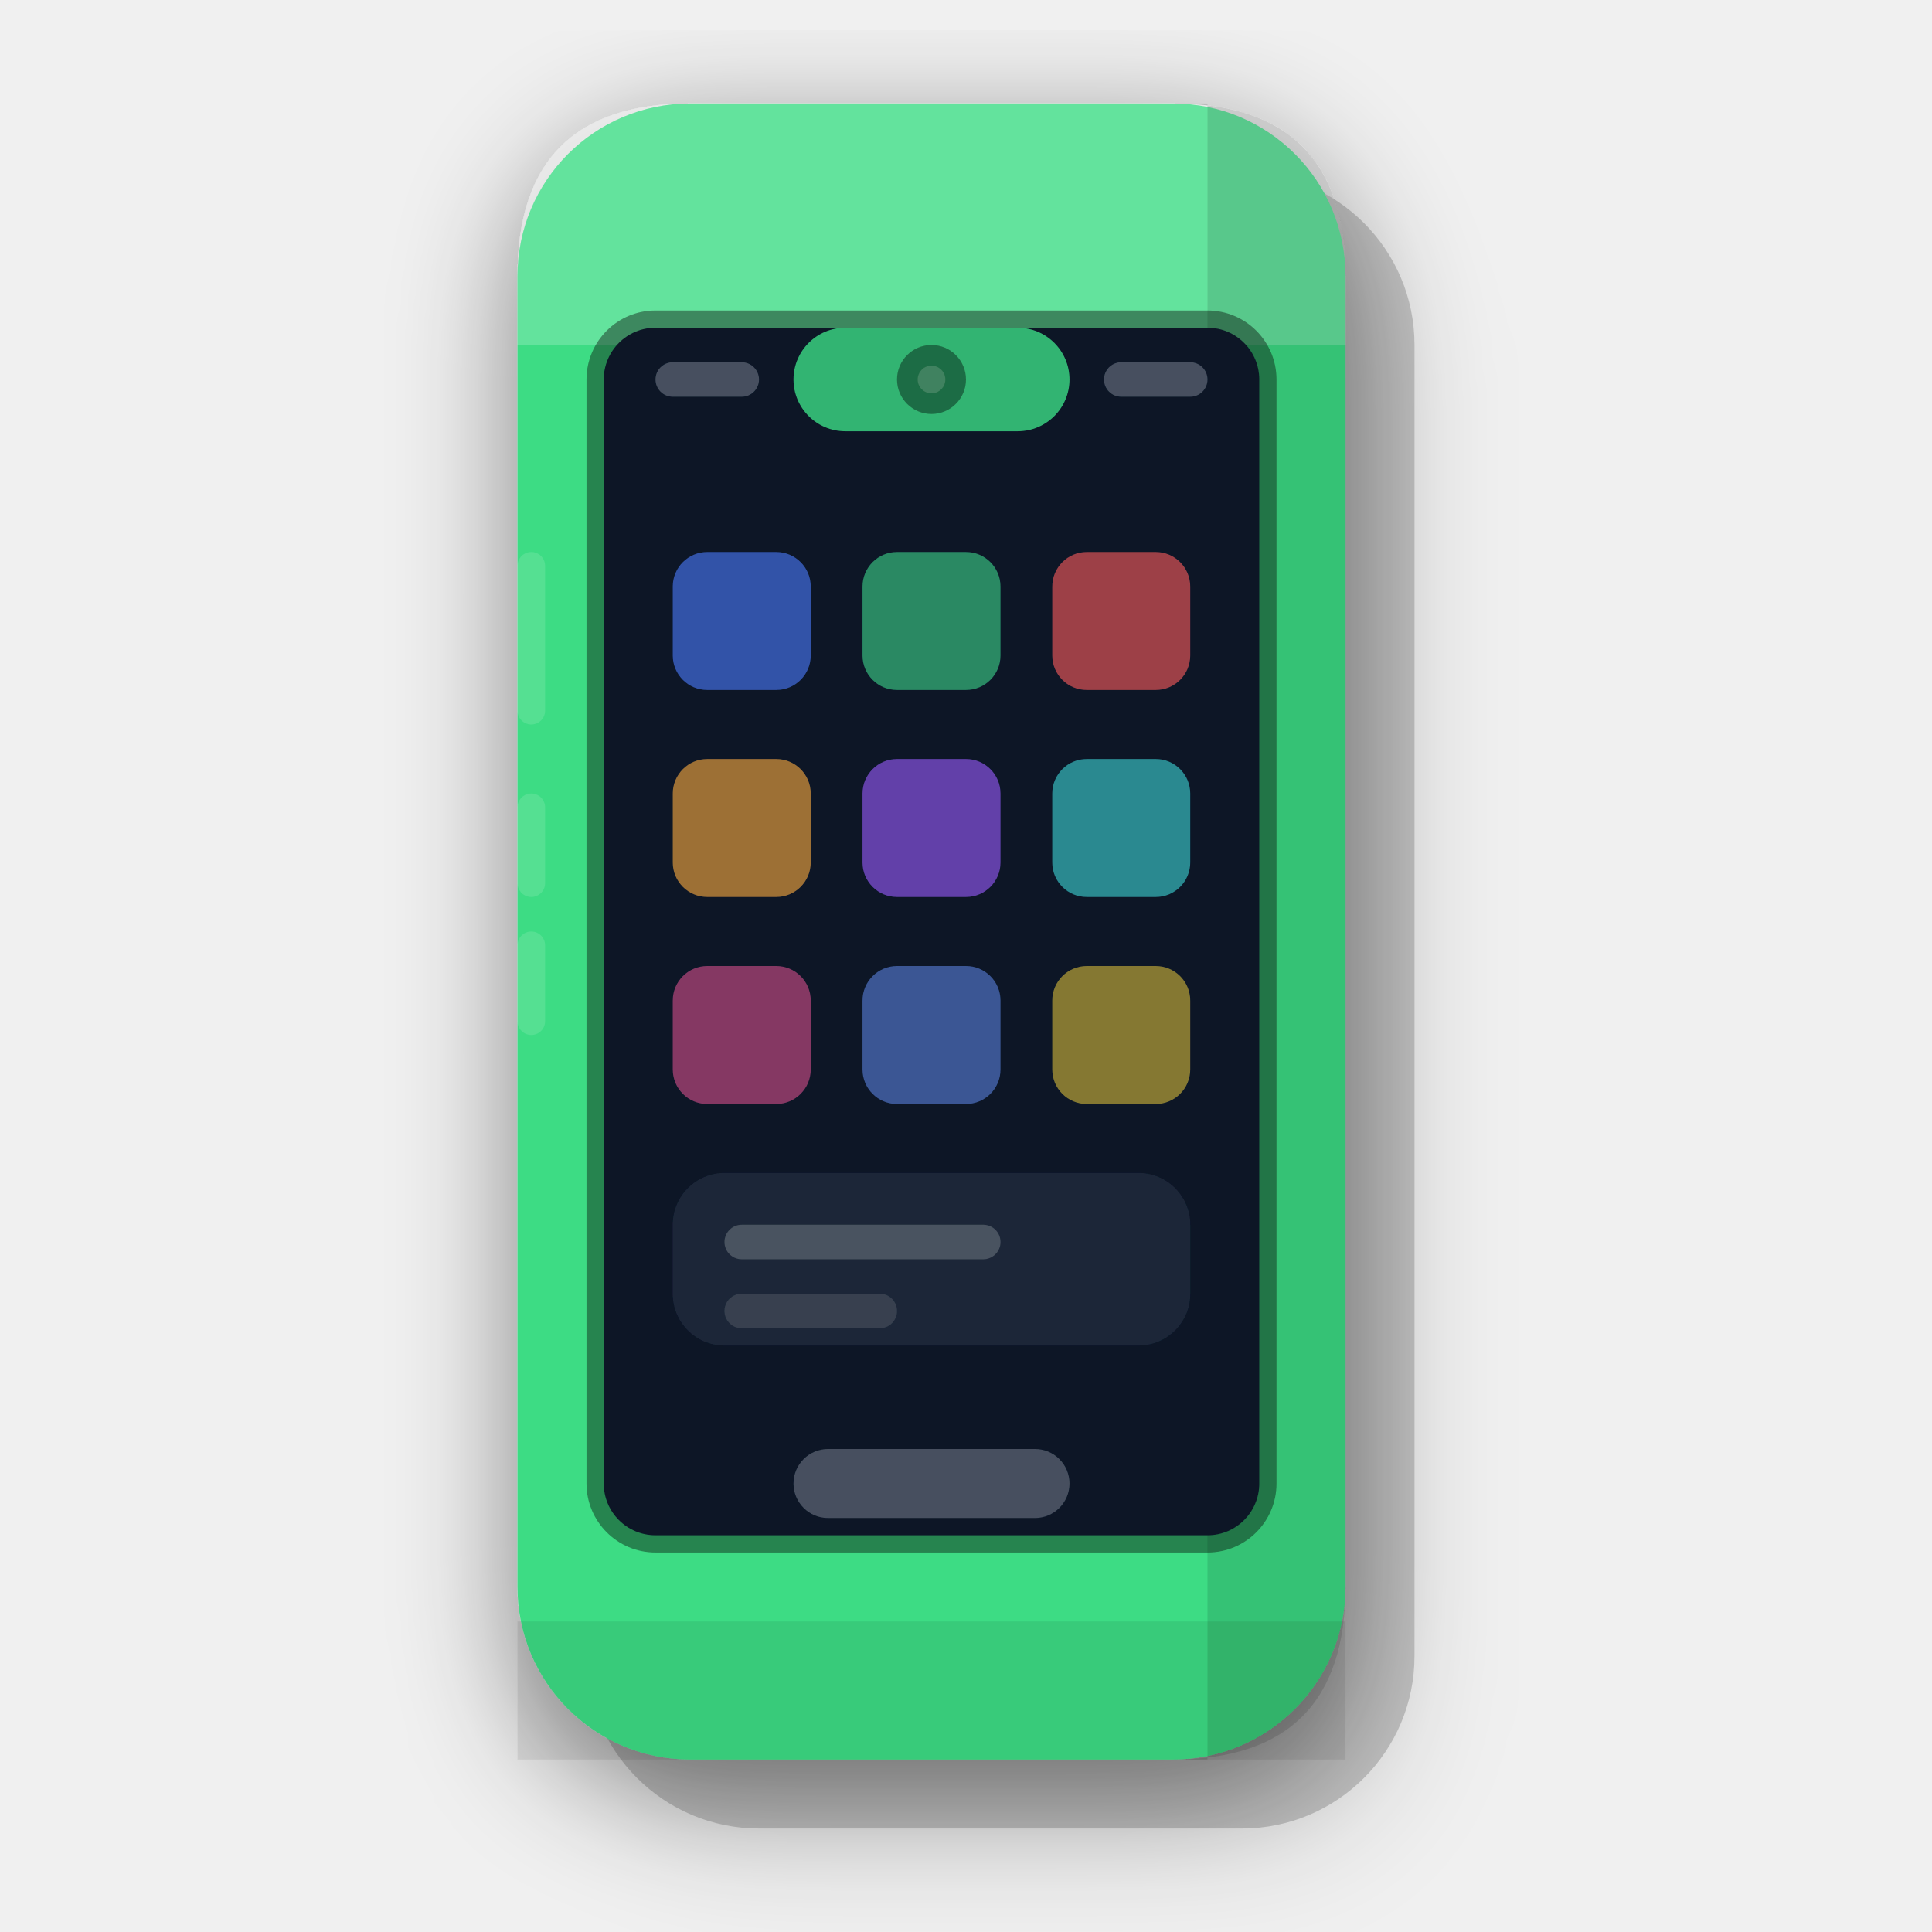
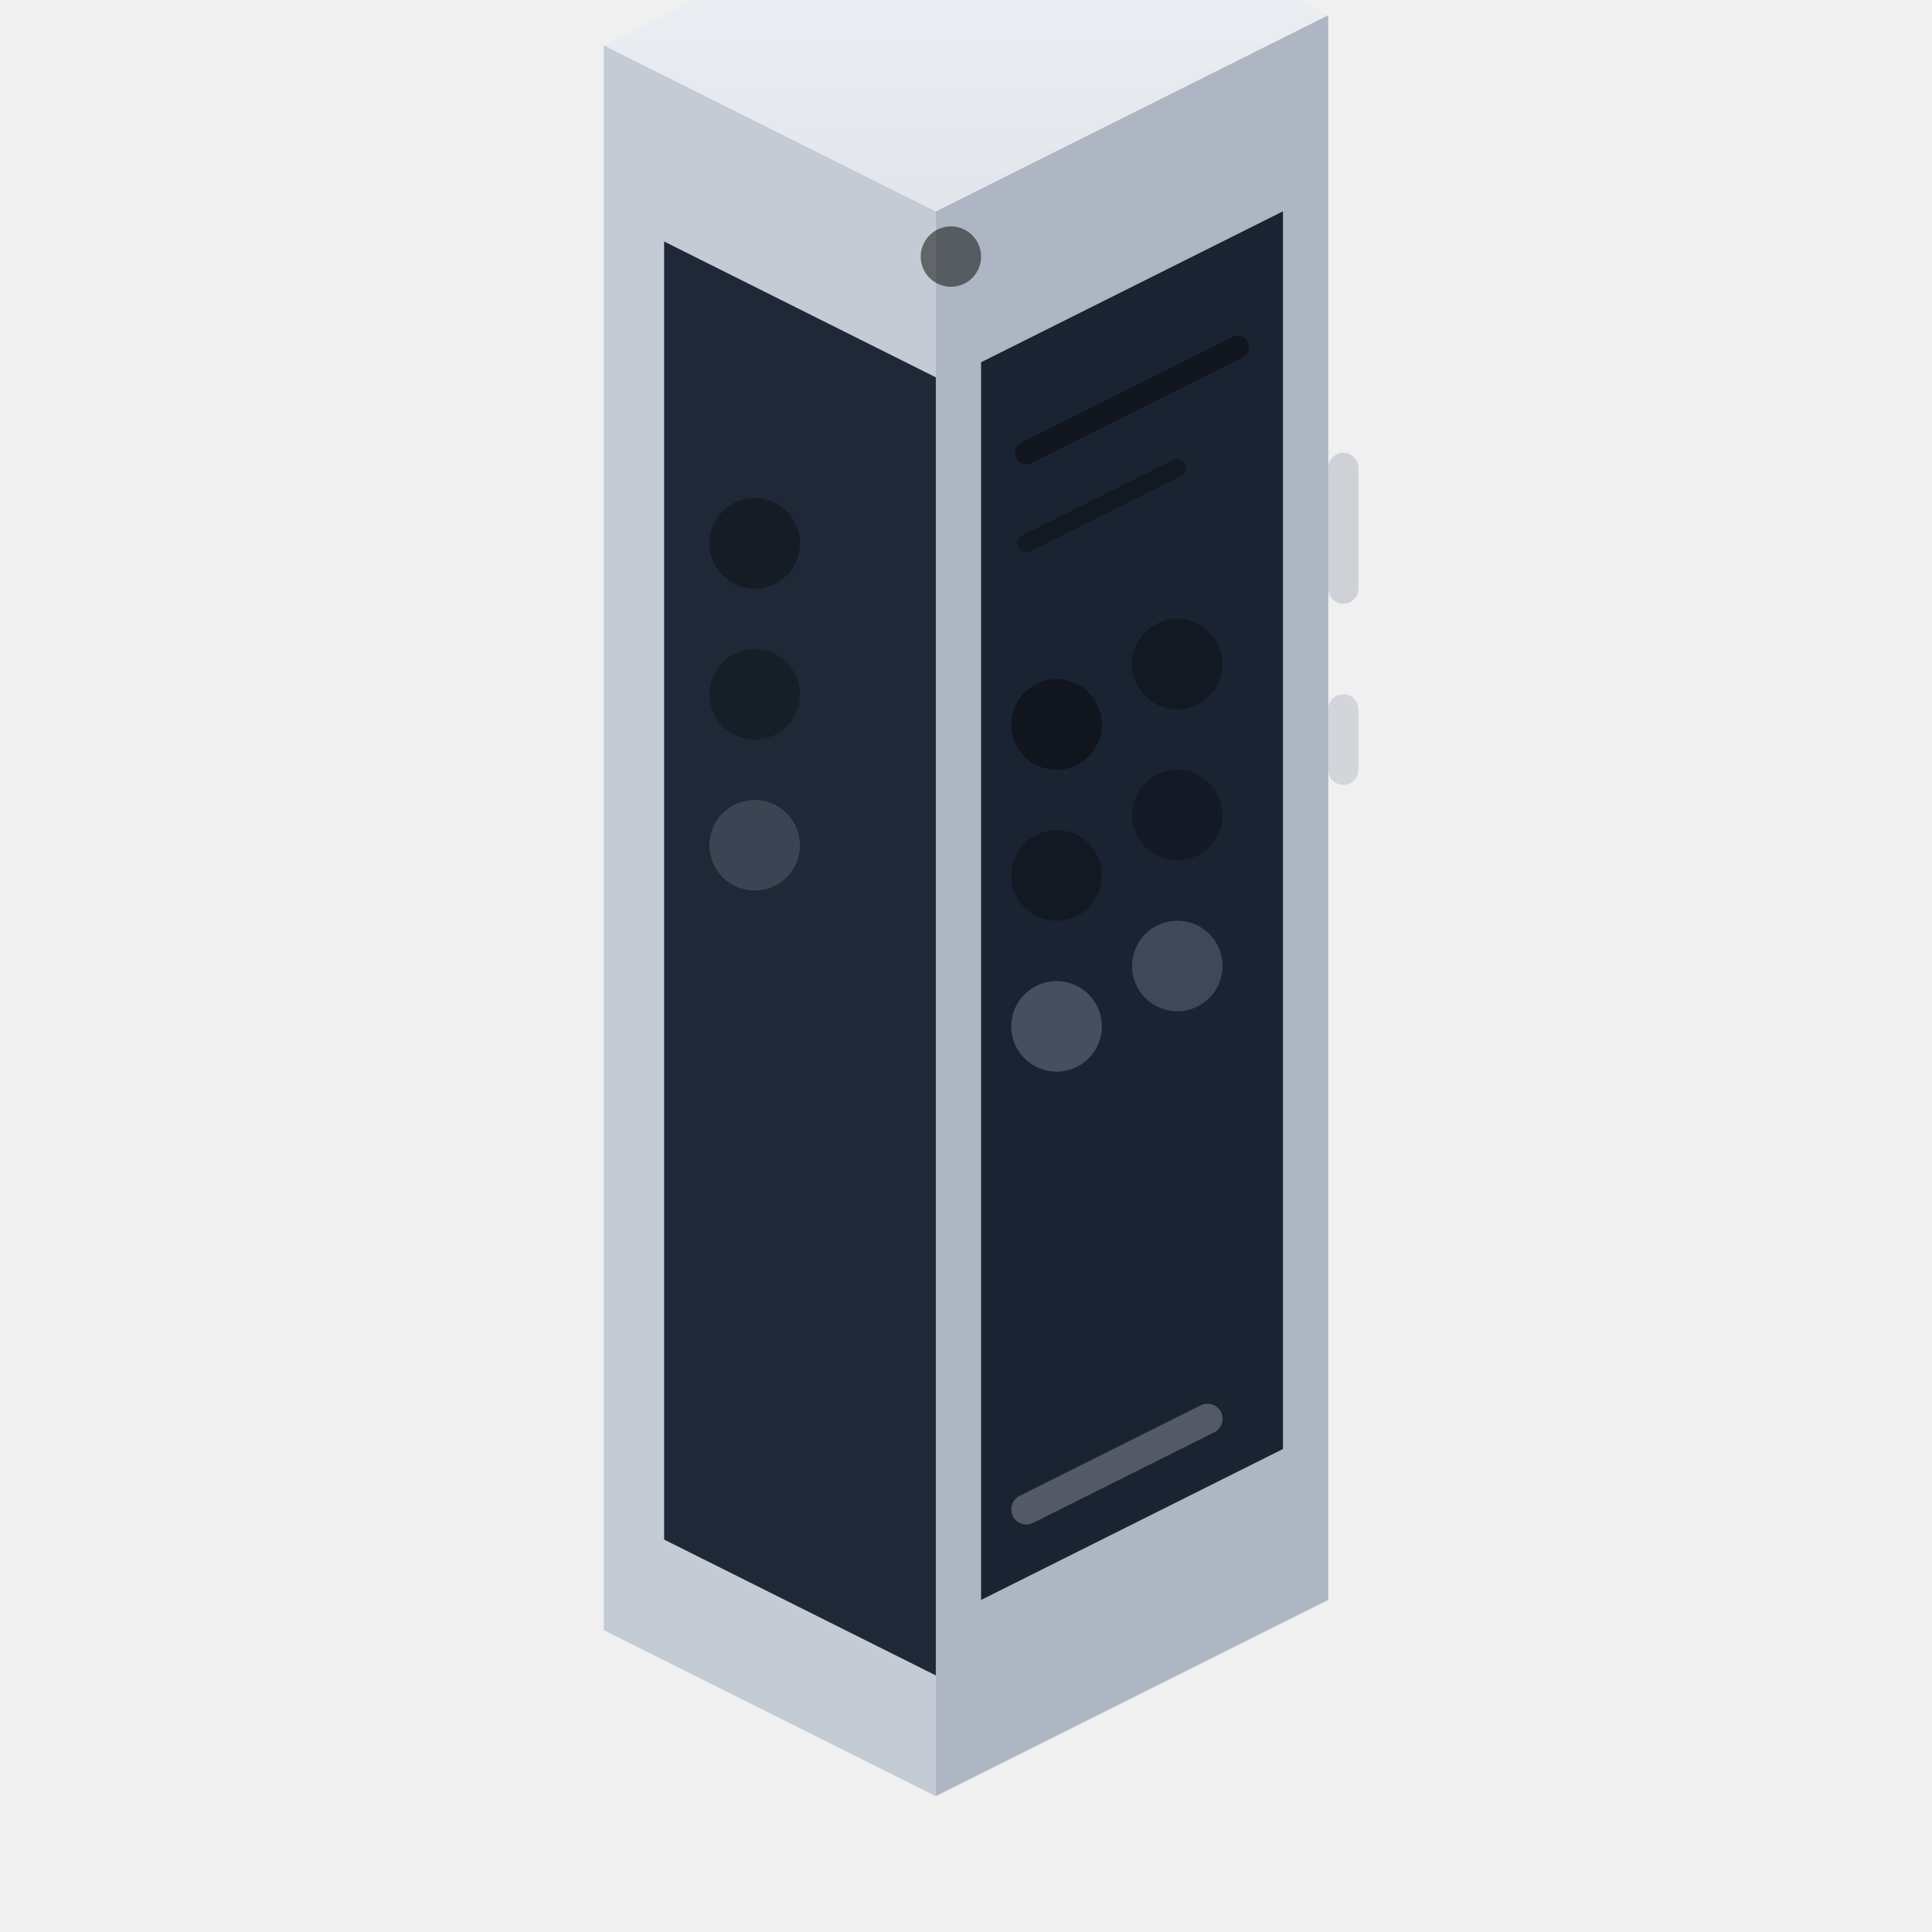
- <svg xmlns="http://www.w3.org/2000/svg" width="128" height="128" viewBox="0 0 56 56" fill="none" style="filter: drop-shadow(0 2px 4px rgba(0,0,0,0.45))">
-   <rect x="17" y="5" width="24" height="48" rx="5" fill="black" opacity="0.18" />
-   <rect x="15" y="3" width="24" height="48" rx="5" fill="#3ddc84" />
-   <path d="M20 3 H34 Q39 3 39 8 V10 H15 V8 Q15 3 20 3Z" fill="white" opacity="0.2" />
-   <path d="M35 3 H34 Q39 3 39 8 V46 Q39 51 34 51 H35 V3Z" fill="black" opacity="0.12" />
-   <rect x="15" y="47" width="24" height="4" rx="0 0 5 5" fill="black" opacity="0.08" />
-   <rect x="17" y="9" width="20" height="36" rx="2" fill="black" opacity="0.4" />
-   <rect x="17.5" y="9.5" width="19" height="35" rx="1.5" fill="#0a1628" />
-   <rect x="23" y="9.5" width="8" height="3" rx="1.5" fill="#3ddc84" opacity="0.8" />
-   <circle cx="27" cy="11" r="1" fill="black" opacity="0.4" />
-   <circle cx="27" cy="11" r="0.4" fill="white" opacity="0.15" />
-   <rect x="19" y="10.5" width="3" height="1" rx="0.5" fill="white" opacity="0.25" />
-   <rect x="32" y="10.5" width="3" height="1" rx="0.5" fill="white" opacity="0.25" />
-   <rect x="19.5" y="16" width="4" height="4" rx="1" fill="#4d7cfe" opacity="0.6" />
-   <rect x="25" y="16" width="4" height="4" rx="1" fill="#3dd68c" opacity="0.6" />
-   <rect x="30.5" y="16" width="4" height="4" rx="1" fill="#ff5c5c" opacity="0.6" />
-   <rect x="19.5" y="22" width="4" height="4" rx="1" fill="#ffab40" opacity="0.6" />
-   <rect x="25" y="22" width="4" height="4" rx="1" fill="#9d5cff" opacity="0.6" />
-   <rect x="30.5" y="22" width="4" height="4" rx="1" fill="#3dd6d6" opacity="0.6" />
-   <rect x="19.5" y="28" width="4" height="4" rx="1" fill="#ff5c9d" opacity="0.5" />
-   <rect x="25" y="28" width="4" height="4" rx="1" fill="#6b96ff" opacity="0.5" />
-   <rect x="30.5" y="28" width="4" height="4" rx="1" fill="#ffd93d" opacity="0.5" />
-   <rect x="19.5" y="34" width="15" height="5" rx="1.5" fill="white" opacity="0.08" />
-   <rect x="21" y="35.5" width="8" height="1" rx="0.5" fill="white" opacity="0.2" />
-   <rect x="21" y="37.5" width="5" height="1" rx="0.5" fill="white" opacity="0.12" />
-   <rect x="23" y="42" width="8" height="2" rx="1" fill="white" opacity="0.25" />
-   <rect x="15" y="16" width="0.8" height="5" rx="0.4" fill="white" opacity="0.12" />
-   <rect x="15" y="23" width="0.8" height="3" rx="0.4" fill="white" opacity="0.12" />
-   <rect x="15" y="27" width="0.8" height="3" rx="0.4" fill="white" opacity="0.12" />
+ <svg xmlns="http://www.w3.org/2000/svg" width="128" height="128" viewBox="0 0 128 128" fill="none">
+   <defs>
+     <linearGradient id="mb-top" x1="0" y1="0" x2="0" y2="1">
+       <stop offset="0%" stop-color="#F0F2F5" />
+       <stop offset="100%" stop-color="#E2E6EC" />
+     </linearGradient>
+   </defs>
+   <path d="M62,14 L40,3 L40,108 L62,119 Z" fill="#C5CBD4" />
+   <path d="M62,14 L88,1 L88,106 L62,119 Z" fill="#AEB6C4" />
+   <path d="M62,14 L88,1 L66,-10 L40,3 Z" fill="url(#mb-top)" />
+   <path d="M65,24 L85,14 L85,96 L65,106 Z" fill="#1A2332" />
+   <path d="M62,25 L44,16 L44,102 L62,111 Z" fill="#1E2836" />
+   <path d="M56,20 L62,17 L72,12 L66,15 Z" fill="#C5CBD4" opacity="0.5" />
+   <circle cx="63" cy="17" r="2" fill="currentColor" opacity="0.5" />
+   <line x1="68" y1="30" x2="82" y2="23" stroke="currentColor" stroke-width="1.5" opacity="0.4" stroke-linecap="round" />
+   <line x1="68" y1="36" x2="78" y2="31" stroke="currentColor" stroke-width="1.2" opacity="0.3" stroke-linecap="round" />
+   <circle cx="70" cy="48" r="3" fill="currentColor" opacity="0.4" />
+   <circle cx="78" cy="44" r="3" fill="currentColor" opacity="0.3" />
+   <circle cx="70" cy="58" r="3" fill="currentColor" opacity="0.3" />
+   <circle cx="78" cy="54" r="3" fill="currentColor" opacity="0.25" />
+   <circle cx="70" cy="68" r="3" fill="#AEB6C4" opacity="0.3" />
+   <circle cx="78" cy="64" r="3" fill="#AEB6C4" opacity="0.25" />
+   <circle cx="50" cy="36" r="3" fill="currentColor" opacity="0.3" />
+   <circle cx="50" cy="46" r="3" fill="currentColor" opacity="0.25" />
+   <circle cx="50" cy="56" r="3" fill="#AEB6C4" opacity="0.2" />
+   <line x1="68" y1="100" x2="80" y2="94" stroke="white" stroke-width="2" stroke-linecap="round" opacity="0.25" />
+   <rect x="88" y="30" width="2" height="10" rx="1" fill="#9AA2B0" opacity="0.4" />
+   <rect x="88" y="46" width="2" height="6" rx="1" fill="#9AA2B0" opacity="0.35" />
</svg>
